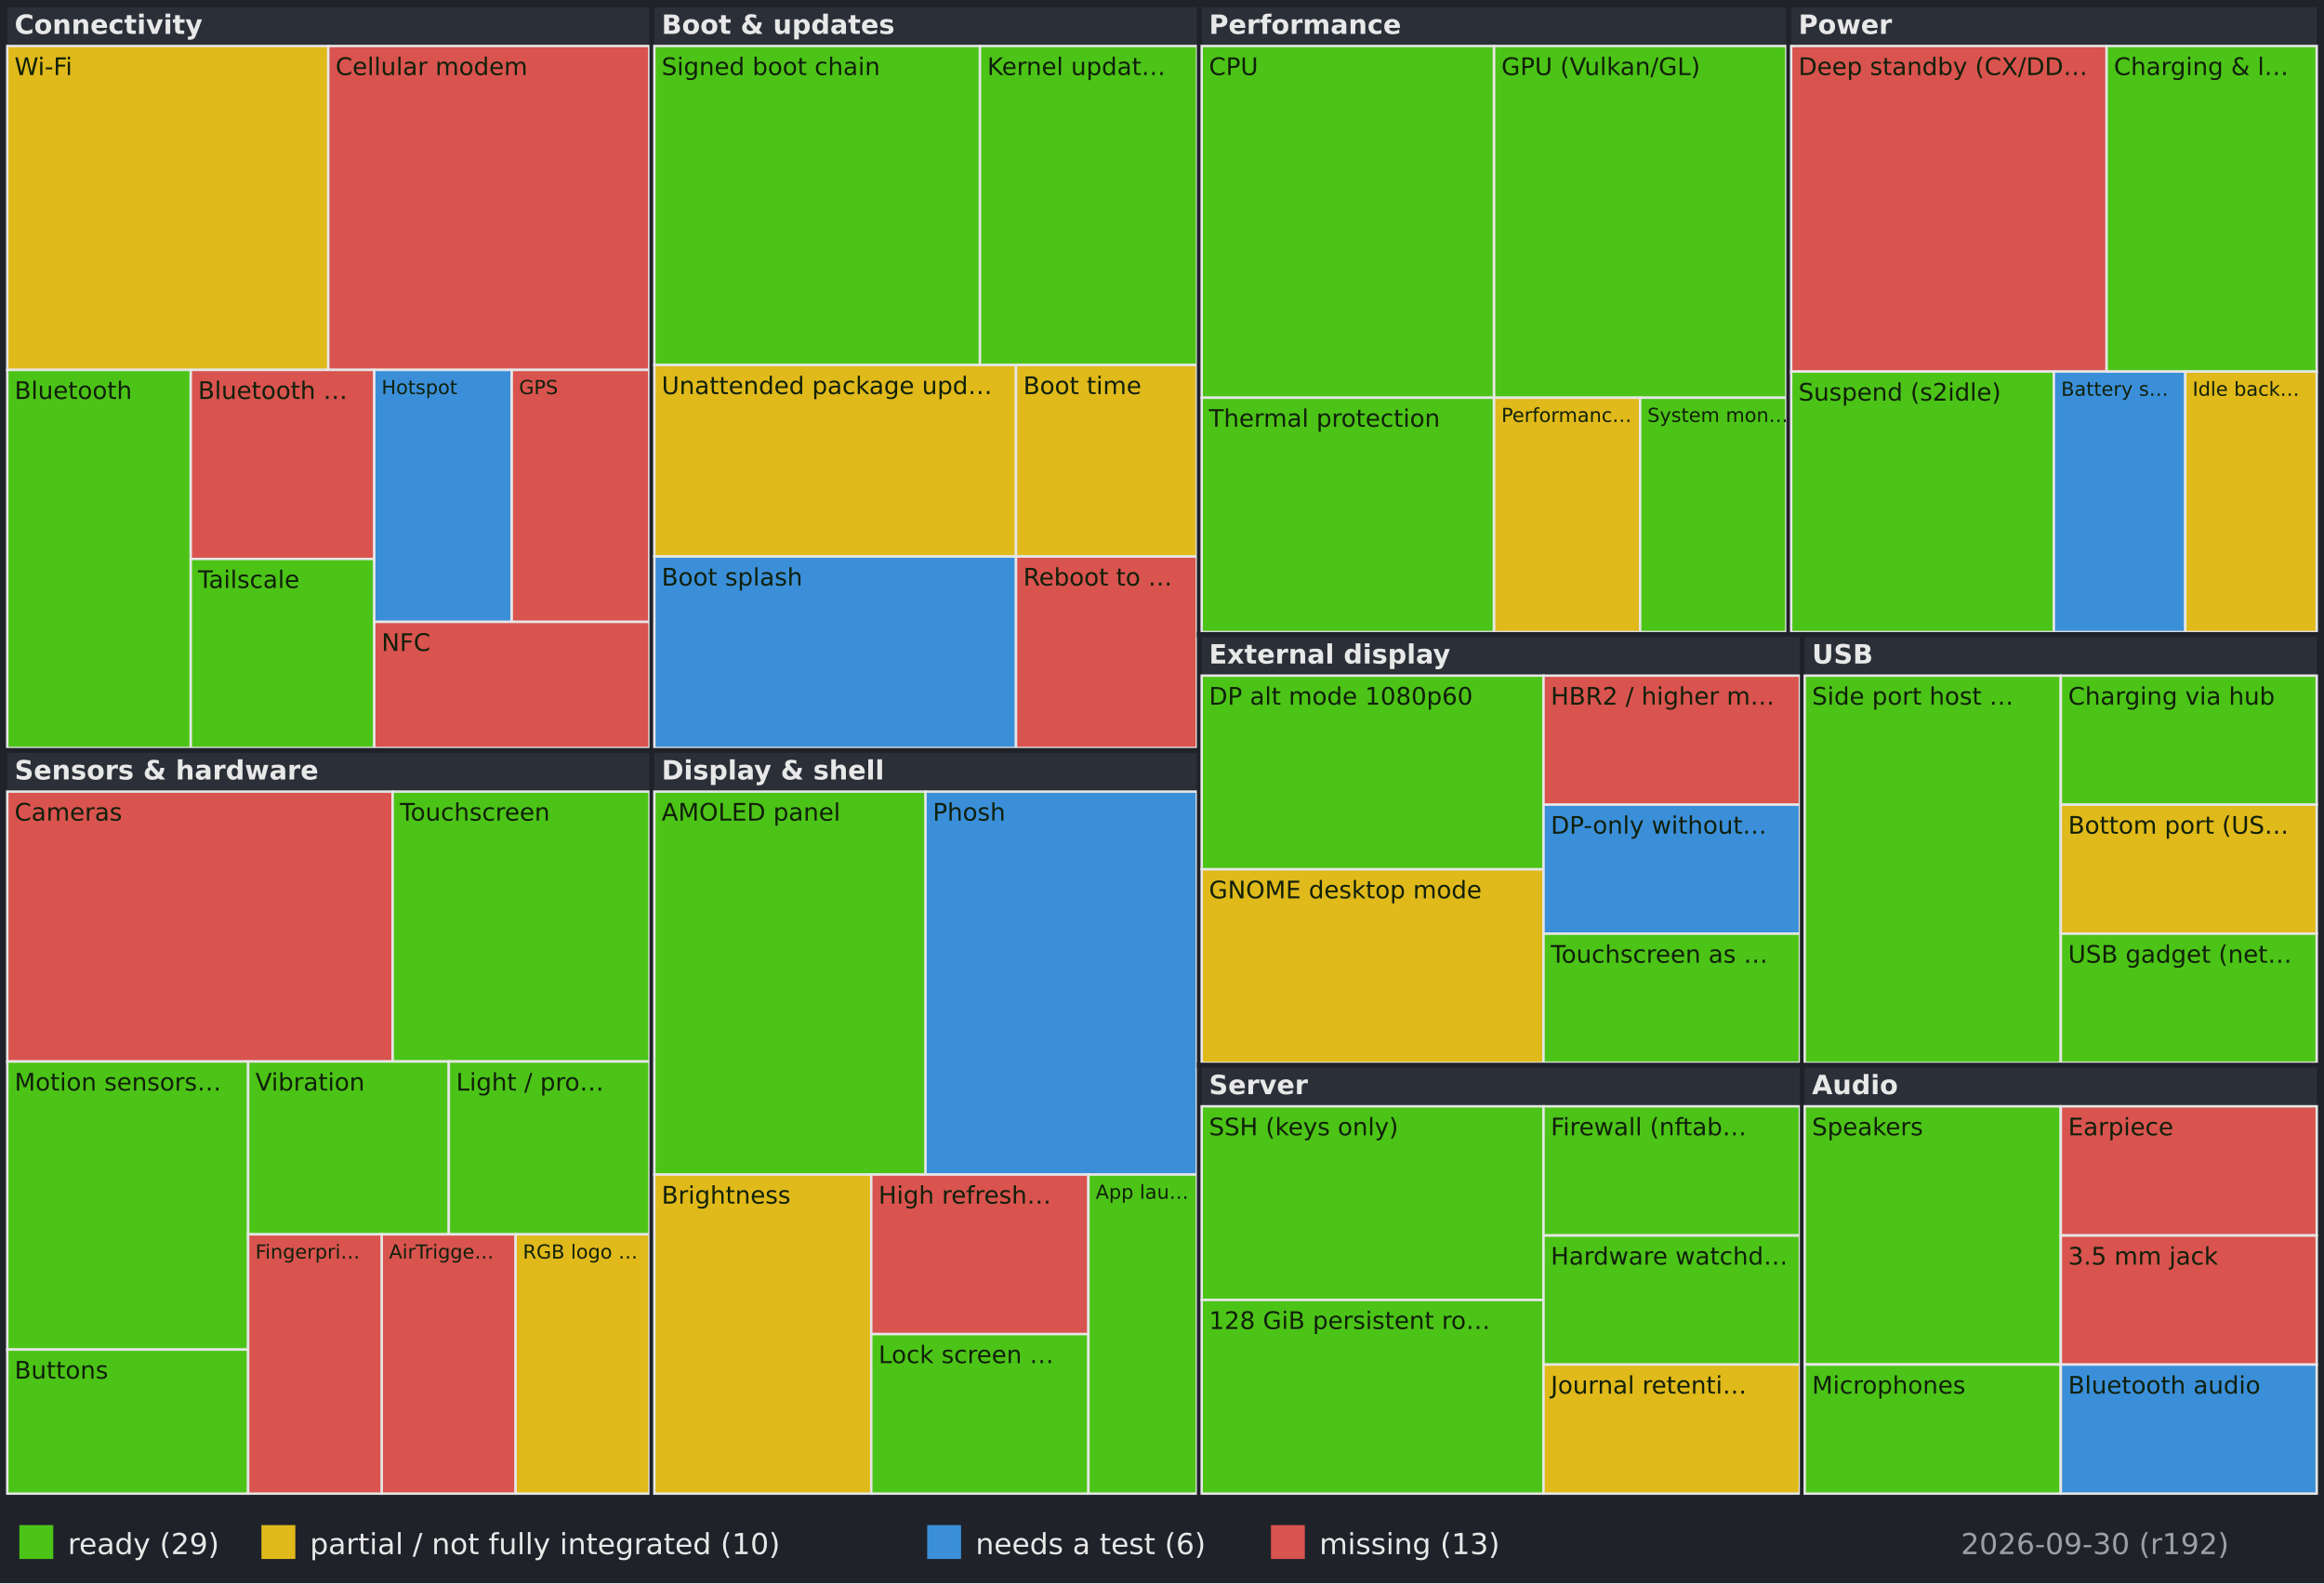
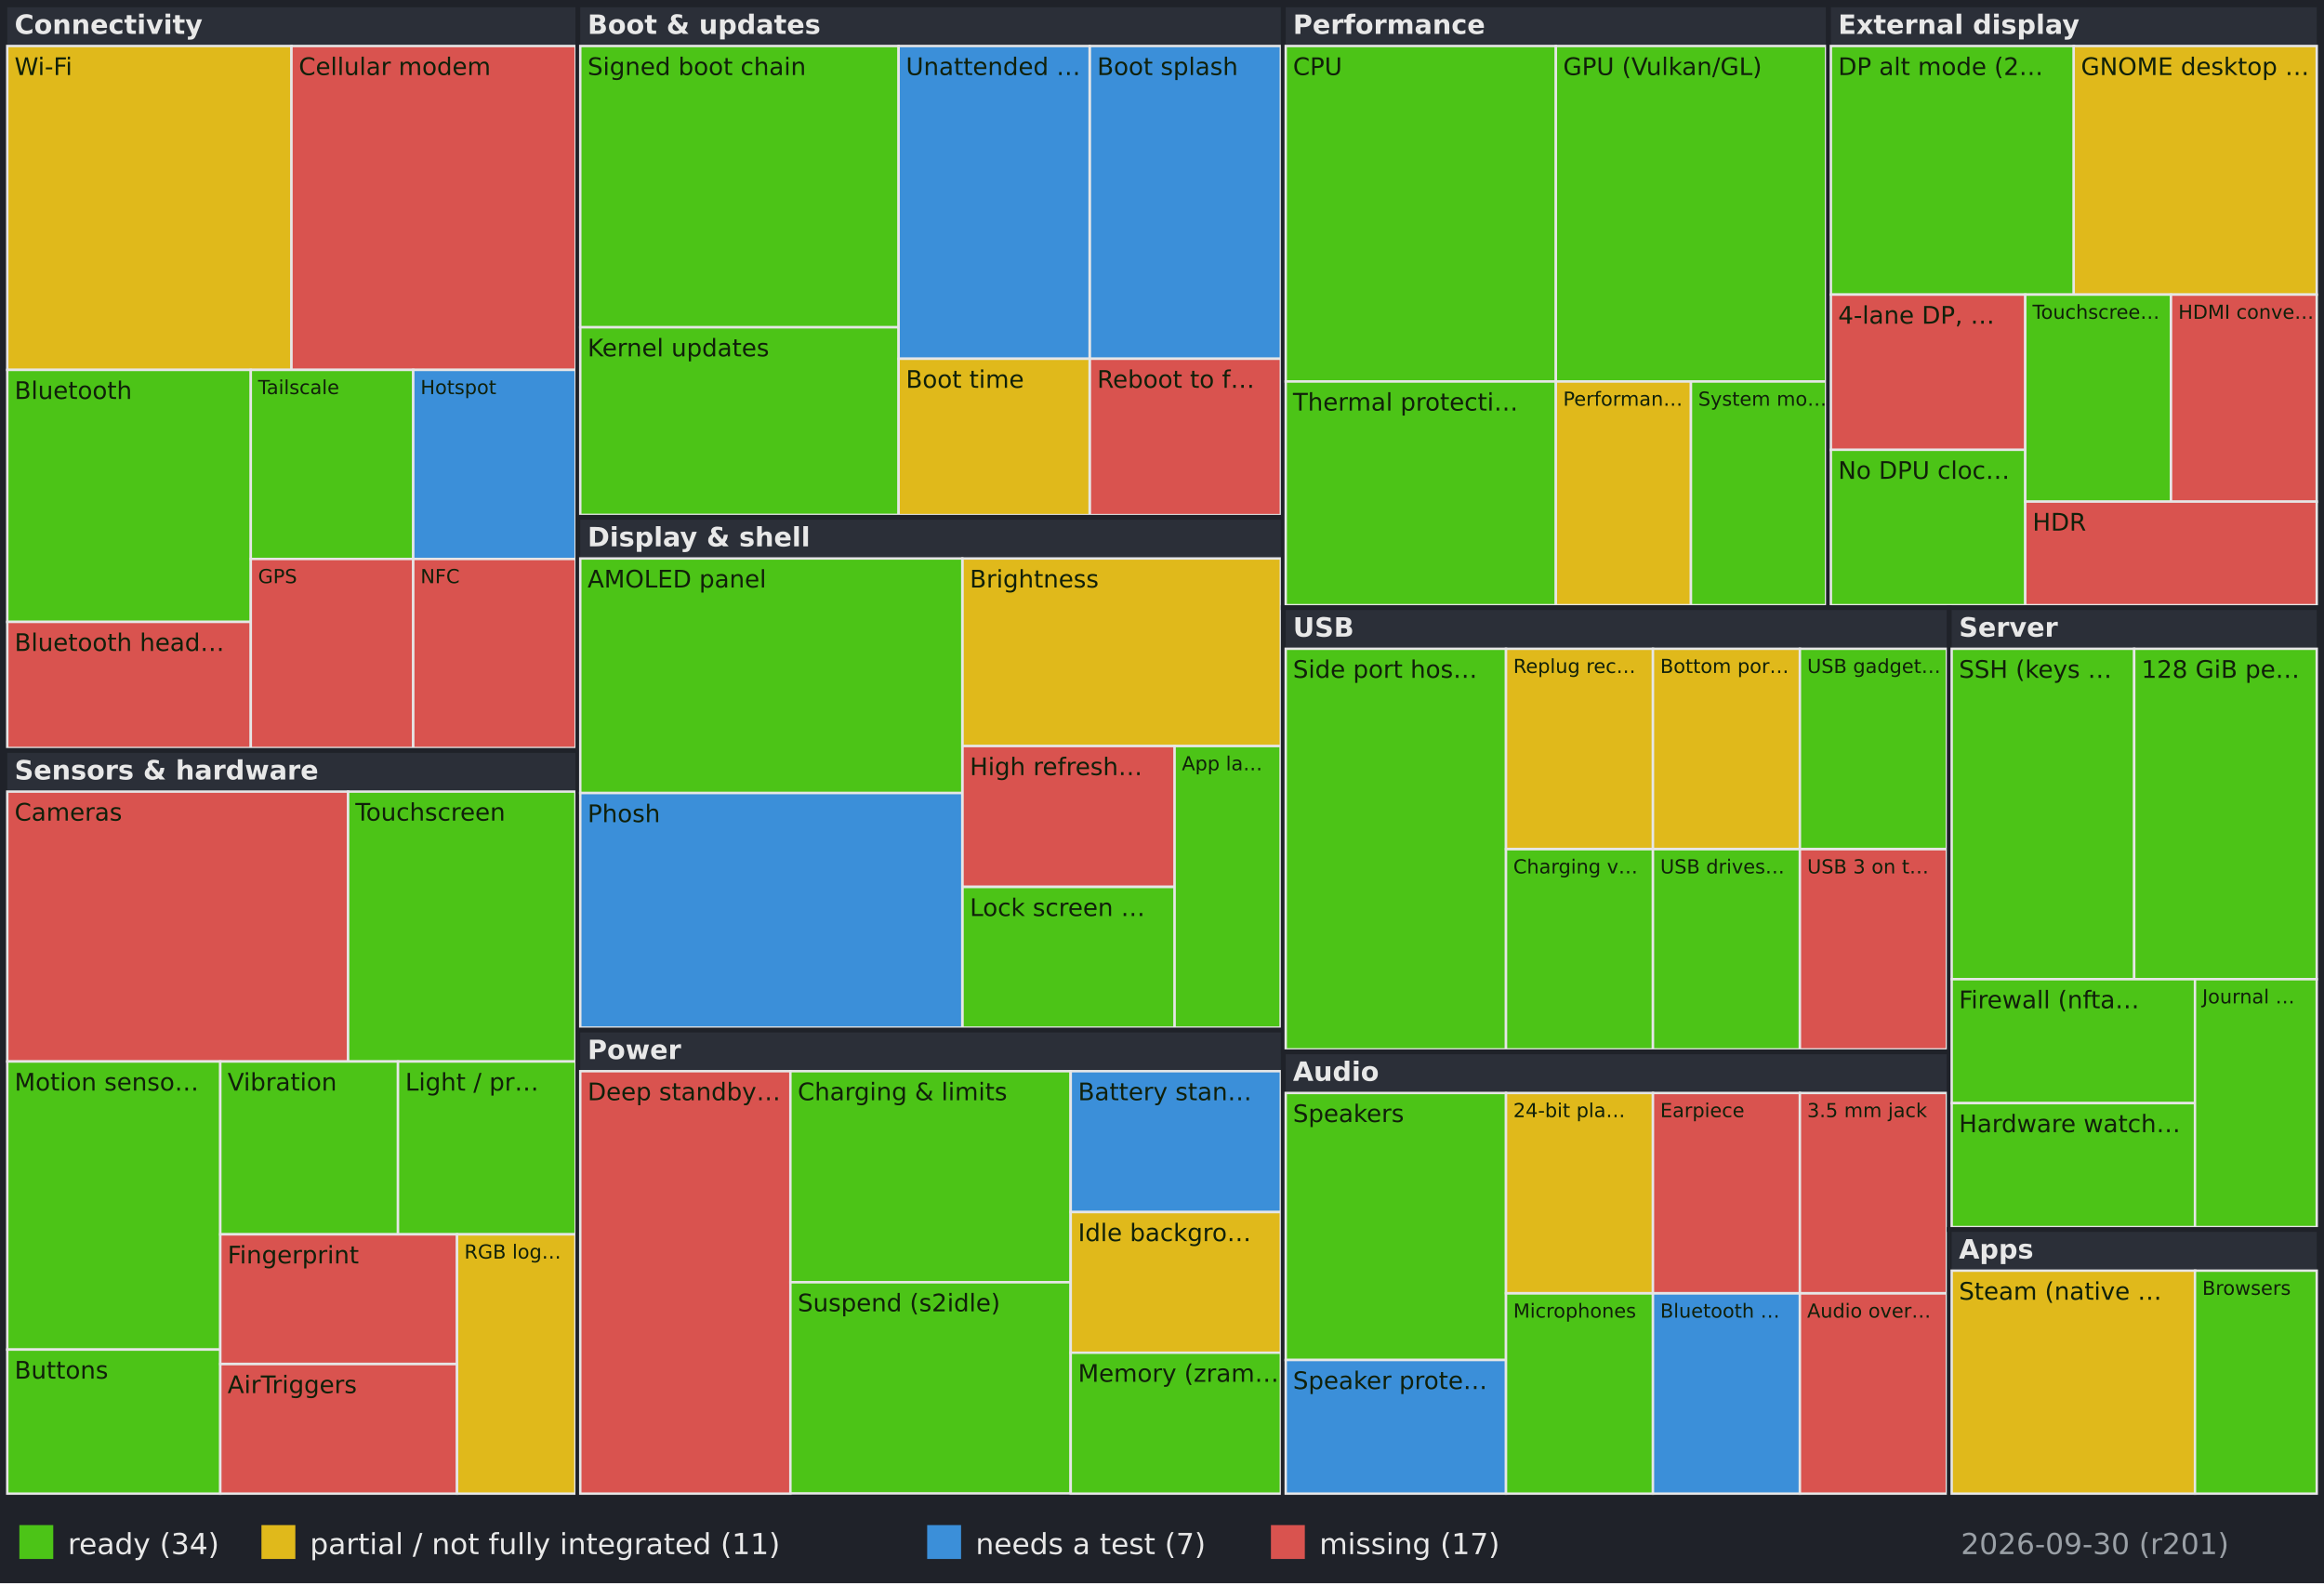
<svg xmlns="http://www.w3.org/2000/svg" width="960" height="654" viewBox="0 0 960 654">
  <rect width="960" height="654" fill="#1f2229" />
-   <rect x="2.0" y="2.0" width="267.3" height="308.0" fill="#2b2f38" stroke="#1f2229" stroke-width="2" />
+   <rect x="2.0" y="2.0" width="236.7" height="308.0" fill="#2b2f38" stroke="#1f2229" stroke-width="2" />
  <text x="6.0" y="14.0" font-family="DejaVu Sans, Arial, sans-serif" font-size="11" font-weight="bold" fill="#e8e8e8">Connectivity</text>
  <g>
-     <rect x="3.0" y="19.0" width="132.6" height="133.8" fill="#e0b91b" stroke="#e6e6e6" stroke-width="1" />
+     <rect x="3.0" y="19.0" width="117.4" height="133.8" fill="#e0b91b" stroke="#e6e6e6" stroke-width="1" />
    <text x="6.0" y="31.0" font-family="DejaVu Sans, Arial, sans-serif" font-size="10" font-weight="normal" fill="#10200a">Wi-Fi</text>
  </g>
  <g>
-     <rect x="135.6" y="19.0" width="132.6" height="133.8" fill="#d9534f" stroke="#e6e6e6" stroke-width="1" />
-     <text x="138.6" y="31.0" font-family="DejaVu Sans, Arial, sans-serif" font-size="10" font-weight="normal" fill="#10200a">Cellular modem</text>
-   </g>
-   <g>
-     <rect x="3.0" y="152.8" width="75.8" height="156.2" fill="#4cc417" stroke="#e6e6e6" stroke-width="1" />
+     <rect x="120.4" y="19.0" width="117.4" height="133.8" fill="#d9534f" stroke="#e6e6e6" stroke-width="1" />
+     <text x="123.4" y="31.0" font-family="DejaVu Sans, Arial, sans-serif" font-size="10" font-weight="normal" fill="#10200a">Cellular modem</text>
+   </g>
+   <g>
+     <rect x="3.0" y="152.8" width="100.6" height="104.1" fill="#4cc417" stroke="#e6e6e6" stroke-width="1" />
    <text x="6.0" y="164.8" font-family="DejaVu Sans, Arial, sans-serif" font-size="10" font-weight="normal" fill="#10200a">Bluetooth</text>
  </g>
  <g>
-     <rect x="78.8" y="152.8" width="75.8" height="78.1" fill="#d9534f" stroke="#e6e6e6" stroke-width="1" />
-     <text x="81.8" y="164.8" font-family="DejaVu Sans, Arial, sans-serif" font-size="10" font-weight="normal" fill="#10200a">Bluetooth …</text>
-   </g>
-   <g>
-     <rect x="78.8" y="230.9" width="75.8" height="78.1" fill="#4cc417" stroke="#e6e6e6" stroke-width="1" />
-     <text x="81.8" y="242.9" font-family="DejaVu Sans, Arial, sans-serif" font-size="10" font-weight="normal" fill="#10200a">Tailscale</text>
-   </g>
-   <g>
-     <rect x="154.6" y="152.8" width="56.8" height="104.1" fill="#3b8fd9" stroke="#e6e6e6" stroke-width="1" />
-     <text x="157.6" y="162.8" font-family="DejaVu Sans, Arial, sans-serif" font-size="8" font-weight="normal" fill="#10200a">Hotspot</text>
-   </g>
-   <g>
-     <rect x="211.4" y="152.8" width="56.8" height="104.1" fill="#d9534f" stroke="#e6e6e6" stroke-width="1" />
-     <text x="214.4" y="162.8" font-family="DejaVu Sans, Arial, sans-serif" font-size="8" font-weight="normal" fill="#10200a">GPS</text>
-   </g>
-   <g>
-     <rect x="154.6" y="256.9" width="113.7" height="52.1" fill="#d9534f" stroke="#e6e6e6" stroke-width="1" />
-     <text x="157.6" y="268.9" font-family="DejaVu Sans, Arial, sans-serif" font-size="10" font-weight="normal" fill="#10200a">NFC</text>
-   </g>
-   <rect x="2.0" y="310.0" width="267.3" height="308.0" fill="#2b2f38" stroke="#1f2229" stroke-width="2" />
+     <rect x="3.0" y="256.9" width="100.6" height="52.1" fill="#d9534f" stroke="#e6e6e6" stroke-width="1" />
+     <text x="6.0" y="268.9" font-family="DejaVu Sans, Arial, sans-serif" font-size="10" font-weight="normal" fill="#10200a">Bluetooth head…</text>
+   </g>
+   <g>
+     <rect x="103.6" y="152.8" width="67.1" height="78.1" fill="#4cc417" stroke="#e6e6e6" stroke-width="1" />
+     <text x="106.6" y="162.8" font-family="DejaVu Sans, Arial, sans-serif" font-size="8" font-weight="normal" fill="#10200a">Tailscale</text>
+   </g>
+   <g>
+     <rect x="170.7" y="152.8" width="67.1" height="78.1" fill="#3b8fd9" stroke="#e6e6e6" stroke-width="1" />
+     <text x="173.7" y="162.8" font-family="DejaVu Sans, Arial, sans-serif" font-size="8" font-weight="normal" fill="#10200a">Hotspot</text>
+   </g>
+   <g>
+     <rect x="103.6" y="230.9" width="67.1" height="78.1" fill="#d9534f" stroke="#e6e6e6" stroke-width="1" />
+     <text x="106.6" y="240.9" font-family="DejaVu Sans, Arial, sans-serif" font-size="8" font-weight="normal" fill="#10200a">GPS</text>
+   </g>
+   <g>
+     <rect x="170.7" y="230.9" width="67.1" height="78.1" fill="#d9534f" stroke="#e6e6e6" stroke-width="1" />
+     <text x="173.7" y="240.9" font-family="DejaVu Sans, Arial, sans-serif" font-size="8" font-weight="normal" fill="#10200a">NFC</text>
+   </g>
+   <rect x="2.0" y="310.0" width="236.7" height="308.0" fill="#2b2f38" stroke="#1f2229" stroke-width="2" />
  <text x="6.0" y="322.0" font-family="DejaVu Sans, Arial, sans-serif" font-size="11" font-weight="bold" fill="#e8e8e8">Sensors &amp; hardware</text>
  <g>
-     <rect x="3.0" y="327.0" width="159.2" height="111.5" fill="#d9534f" stroke="#e6e6e6" stroke-width="1" />
+     <rect x="3.0" y="327.0" width="140.8" height="111.5" fill="#d9534f" stroke="#e6e6e6" stroke-width="1" />
    <text x="6.0" y="339.0" font-family="DejaVu Sans, Arial, sans-serif" font-size="10" font-weight="normal" fill="#10200a">Cameras</text>
  </g>
  <g>
-     <rect x="162.2" y="327.0" width="106.1" height="111.5" fill="#4cc417" stroke="#e6e6e6" stroke-width="1" />
-     <text x="165.2" y="339.0" font-family="DejaVu Sans, Arial, sans-serif" font-size="10" font-weight="normal" fill="#10200a">Touchscreen</text>
-   </g>
-   <g>
-     <rect x="3.0" y="438.5" width="99.5" height="119.0" fill="#4cc417" stroke="#e6e6e6" stroke-width="1" />
-     <text x="6.0" y="450.5" font-family="DejaVu Sans, Arial, sans-serif" font-size="10" font-weight="normal" fill="#10200a">Motion sensors…</text>
-   </g>
-   <g>
-     <rect x="3.0" y="557.5" width="99.5" height="59.5" fill="#4cc417" stroke="#e6e6e6" stroke-width="1" />
+     <rect x="143.8" y="327.0" width="93.9" height="111.5" fill="#4cc417" stroke="#e6e6e6" stroke-width="1" />
+     <text x="146.8" y="339.0" font-family="DejaVu Sans, Arial, sans-serif" font-size="10" font-weight="normal" fill="#10200a">Touchscreen</text>
+   </g>
+   <g>
+     <rect x="3.0" y="438.5" width="88.0" height="119.0" fill="#4cc417" stroke="#e6e6e6" stroke-width="1" />
+     <text x="6.0" y="450.5" font-family="DejaVu Sans, Arial, sans-serif" font-size="10" font-weight="normal" fill="#10200a">Motion senso…</text>
+   </g>
+   <g>
+     <rect x="3.0" y="557.5" width="88.0" height="59.5" fill="#4cc417" stroke="#e6e6e6" stroke-width="1" />
    <text x="6.0" y="569.5" font-family="DejaVu Sans, Arial, sans-serif" font-size="10" font-weight="normal" fill="#10200a">Buttons</text>
  </g>
  <g>
-     <rect x="102.5" y="438.5" width="82.9" height="71.4" fill="#4cc417" stroke="#e6e6e6" stroke-width="1" />
-     <text x="105.5" y="450.5" font-family="DejaVu Sans, Arial, sans-serif" font-size="10" font-weight="normal" fill="#10200a">Vibration</text>
-   </g>
-   <g>
-     <rect x="185.4" y="438.5" width="82.9" height="71.4" fill="#4cc417" stroke="#e6e6e6" stroke-width="1" />
-     <text x="188.4" y="450.5" font-family="DejaVu Sans, Arial, sans-serif" font-size="10" font-weight="normal" fill="#10200a">Light / pro…</text>
-   </g>
-   <g>
-     <rect x="102.5" y="509.9" width="55.3" height="107.1" fill="#d9534f" stroke="#e6e6e6" stroke-width="1" />
-     <text x="105.5" y="519.9" font-family="DejaVu Sans, Arial, sans-serif" font-size="8" font-weight="normal" fill="#10200a">Fingerpri…</text>
-   </g>
-   <g>
-     <rect x="157.7" y="509.9" width="55.3" height="107.1" fill="#d9534f" stroke="#e6e6e6" stroke-width="1" />
-     <text x="160.7" y="519.9" font-family="DejaVu Sans, Arial, sans-serif" font-size="8" font-weight="normal" fill="#10200a">AirTrigge…</text>
-   </g>
-   <g>
-     <rect x="213.0" y="509.9" width="55.3" height="107.1" fill="#e0b91b" stroke="#e6e6e6" stroke-width="1" />
-     <text x="216.0" y="519.9" font-family="DejaVu Sans, Arial, sans-serif" font-size="8" font-weight="normal" fill="#10200a">RGB logo …</text>
-   </g>
-   <rect x="269.3" y="2.0" width="226.2" height="308.0" fill="#2b2f38" stroke="#1f2229" stroke-width="2" />
-   <text x="273.3" y="14.0" font-family="DejaVu Sans, Arial, sans-serif" font-size="11" font-weight="bold" fill="#e8e8e8">Boot &amp; updates</text>
-   <g>
-     <rect x="270.3" y="19.0" width="134.5" height="131.8" fill="#4cc417" stroke="#e6e6e6" stroke-width="1" />
-     <text x="273.3" y="31.0" font-family="DejaVu Sans, Arial, sans-serif" font-size="10" font-weight="normal" fill="#10200a">Signed boot chain</text>
-   </g>
-   <g>
-     <rect x="404.8" y="19.0" width="89.7" height="131.8" fill="#4cc417" stroke="#e6e6e6" stroke-width="1" />
-     <text x="407.8" y="31.0" font-family="DejaVu Sans, Arial, sans-serif" font-size="10" font-weight="normal" fill="#10200a">Kernel updat…</text>
-   </g>
-   <g>
-     <rect x="270.3" y="150.8" width="149.4" height="79.1" fill="#e0b91b" stroke="#e6e6e6" stroke-width="1" />
-     <text x="273.3" y="162.8" font-family="DejaVu Sans, Arial, sans-serif" font-size="10" font-weight="normal" fill="#10200a">Unattended package upd…</text>
-   </g>
-   <g>
-     <rect x="270.3" y="229.9" width="149.4" height="79.1" fill="#3b8fd9" stroke="#e6e6e6" stroke-width="1" />
-     <text x="273.3" y="241.9" font-family="DejaVu Sans, Arial, sans-serif" font-size="10" font-weight="normal" fill="#10200a">Boot splash</text>
-   </g>
-   <g>
-     <rect x="419.7" y="150.8" width="74.7" height="79.1" fill="#e0b91b" stroke="#e6e6e6" stroke-width="1" />
-     <text x="422.7" y="162.8" font-family="DejaVu Sans, Arial, sans-serif" font-size="10" font-weight="normal" fill="#10200a">Boot time</text>
-   </g>
-   <g>
-     <rect x="419.7" y="229.9" width="74.7" height="79.1" fill="#d9534f" stroke="#e6e6e6" stroke-width="1" />
-     <text x="422.7" y="241.9" font-family="DejaVu Sans, Arial, sans-serif" font-size="10" font-weight="normal" fill="#10200a">Reboot to …</text>
-   </g>
-   <rect x="269.3" y="310.0" width="226.2" height="308.0" fill="#2b2f38" stroke="#1f2229" stroke-width="2" />
-   <text x="273.3" y="322.0" font-family="DejaVu Sans, Arial, sans-serif" font-size="11" font-weight="bold" fill="#e8e8e8">Display &amp; shell</text>
-   <g>
-     <rect x="270.3" y="327.0" width="112.1" height="158.2" fill="#4cc417" stroke="#e6e6e6" stroke-width="1" />
-     <text x="273.3" y="339.0" font-family="DejaVu Sans, Arial, sans-serif" font-size="10" font-weight="normal" fill="#10200a">AMOLED panel</text>
-   </g>
-   <g>
-     <rect x="382.3" y="327.0" width="112.1" height="158.2" fill="#3b8fd9" stroke="#e6e6e6" stroke-width="1" />
-     <text x="385.3" y="339.0" font-family="DejaVu Sans, Arial, sans-serif" font-size="10" font-weight="normal" fill="#10200a">Phosh</text>
-   </g>
-   <g>
-     <rect x="270.3" y="485.2" width="89.7" height="131.8" fill="#e0b91b" stroke="#e6e6e6" stroke-width="1" />
-     <text x="273.3" y="497.2" font-family="DejaVu Sans, Arial, sans-serif" font-size="10" font-weight="normal" fill="#10200a">Brightness</text>
-   </g>
-   <g>
-     <rect x="359.9" y="485.2" width="89.7" height="65.9" fill="#d9534f" stroke="#e6e6e6" stroke-width="1" />
-     <text x="362.9" y="497.2" font-family="DejaVu Sans, Arial, sans-serif" font-size="10" font-weight="normal" fill="#10200a">High refresh…</text>
-   </g>
-   <g>
-     <rect x="359.9" y="551.1" width="89.7" height="65.9" fill="#4cc417" stroke="#e6e6e6" stroke-width="1" />
-     <text x="362.9" y="563.1" font-family="DejaVu Sans, Arial, sans-serif" font-size="10" font-weight="normal" fill="#10200a">Lock screen …</text>
-   </g>
-   <g>
-     <rect x="449.6" y="485.2" width="44.8" height="131.8" fill="#4cc417" stroke="#e6e6e6" stroke-width="1" />
-     <text x="452.6" y="495.2" font-family="DejaVu Sans, Arial, sans-serif" font-size="8" font-weight="normal" fill="#10200a">App lau…</text>
-   </g>
-   <rect x="495.4" y="2.0" width="243.5" height="260.1" fill="#2b2f38" stroke="#1f2229" stroke-width="2" />
-   <text x="499.4" y="14.0" font-family="DejaVu Sans, Arial, sans-serif" font-size="11" font-weight="bold" fill="#e8e8e8">Performance</text>
-   <g>
-     <rect x="496.4" y="19.0" width="120.7" height="145.3" fill="#4cc417" stroke="#e6e6e6" stroke-width="1" />
-     <text x="499.4" y="31.0" font-family="DejaVu Sans, Arial, sans-serif" font-size="10" font-weight="normal" fill="#10200a">CPU</text>
-   </g>
-   <g>
-     <rect x="617.2" y="19.0" width="120.7" height="145.3" fill="#4cc417" stroke="#e6e6e6" stroke-width="1" />
-     <text x="620.2" y="31.0" font-family="DejaVu Sans, Arial, sans-serif" font-size="10" font-weight="normal" fill="#10200a">GPU (Vulkan/GL)</text>
-   </g>
-   <g>
-     <rect x="496.4" y="164.3" width="120.7" height="96.8" fill="#4cc417" stroke="#e6e6e6" stroke-width="1" />
-     <text x="499.4" y="176.3" font-family="DejaVu Sans, Arial, sans-serif" font-size="10" font-weight="normal" fill="#10200a">Thermal protection</text>
-   </g>
-   <g>
-     <rect x="617.2" y="164.3" width="60.4" height="96.8" fill="#e0b91b" stroke="#e6e6e6" stroke-width="1" />
-     <text x="620.2" y="174.3" font-family="DejaVu Sans, Arial, sans-serif" font-size="8" font-weight="normal" fill="#10200a">Performanc…</text>
-   </g>
-   <g>
-     <rect x="677.5" y="164.3" width="60.4" height="96.8" fill="#4cc417" stroke="#e6e6e6" stroke-width="1" />
-     <text x="680.5" y="174.3" font-family="DejaVu Sans, Arial, sans-serif" font-size="8" font-weight="normal" fill="#10200a">System mon…</text>
-   </g>
-   <rect x="738.9" y="2.0" width="219.1" height="260.1" fill="#2b2f38" stroke="#1f2229" stroke-width="2" />
-   <text x="742.9" y="14.0" font-family="DejaVu Sans, Arial, sans-serif" font-size="11" font-weight="bold" fill="#e8e8e8">Power</text>
-   <g>
-     <rect x="739.9" y="19.0" width="130.3" height="134.5" fill="#d9534f" stroke="#e6e6e6" stroke-width="1" />
-     <text x="742.9" y="31.0" font-family="DejaVu Sans, Arial, sans-serif" font-size="10" font-weight="normal" fill="#10200a">Deep standby (CX/DD…</text>
-   </g>
-   <g>
-     <rect x="870.2" y="19.0" width="86.8" height="134.5" fill="#4cc417" stroke="#e6e6e6" stroke-width="1" />
-     <text x="873.2" y="31.0" font-family="DejaVu Sans, Arial, sans-serif" font-size="10" font-weight="normal" fill="#10200a">Charging &amp; l…</text>
-   </g>
-   <g>
-     <rect x="739.9" y="153.5" width="108.6" height="107.6" fill="#4cc417" stroke="#e6e6e6" stroke-width="1" />
-     <text x="742.9" y="165.5" font-family="DejaVu Sans, Arial, sans-serif" font-size="10" font-weight="normal" fill="#10200a">Suspend (s2idle)</text>
-   </g>
-   <g>
-     <rect x="848.4" y="153.5" width="54.3" height="107.6" fill="#3b8fd9" stroke="#e6e6e6" stroke-width="1" />
-     <text x="851.4" y="163.5" font-family="DejaVu Sans, Arial, sans-serif" font-size="8" font-weight="normal" fill="#10200a">Battery s…</text>
-   </g>
-   <g>
-     <rect x="902.7" y="153.5" width="54.3" height="107.6" fill="#e0b91b" stroke="#e6e6e6" stroke-width="1" />
-     <text x="905.7" y="163.5" font-family="DejaVu Sans, Arial, sans-serif" font-size="8" font-weight="normal" fill="#10200a">Idle back…</text>
-   </g>
-   <rect x="495.4" y="262.1" width="249.1" height="178.0" fill="#2b2f38" stroke="#1f2229" stroke-width="2" />
-   <text x="499.4" y="274.1" font-family="DejaVu Sans, Arial, sans-serif" font-size="11" font-weight="bold" fill="#e8e8e8">External display</text>
-   <g>
-     <rect x="496.4" y="279.1" width="141.2" height="80.0" fill="#4cc417" stroke="#e6e6e6" stroke-width="1" />
-     <text x="499.4" y="291.1" font-family="DejaVu Sans, Arial, sans-serif" font-size="10" font-weight="normal" fill="#10200a">DP alt mode 1080p60</text>
-   </g>
-   <g>
-     <rect x="496.4" y="359.1" width="141.2" height="80.0" fill="#e0b91b" stroke="#e6e6e6" stroke-width="1" />
-     <text x="499.4" y="371.1" font-family="DejaVu Sans, Arial, sans-serif" font-size="10" font-weight="normal" fill="#10200a">GNOME desktop mode</text>
-   </g>
-   <g>
-     <rect x="637.6" y="279.1" width="105.9" height="53.3" fill="#d9534f" stroke="#e6e6e6" stroke-width="1" />
-     <text x="640.6" y="291.1" font-family="DejaVu Sans, Arial, sans-serif" font-size="10" font-weight="normal" fill="#10200a">HBR2 / higher m…</text>
-   </g>
-   <g>
-     <rect x="637.6" y="332.4" width="105.9" height="53.3" fill="#3b8fd9" stroke="#e6e6e6" stroke-width="1" />
-     <text x="640.6" y="344.4" font-family="DejaVu Sans, Arial, sans-serif" font-size="10" font-weight="normal" fill="#10200a">DP-only without…</text>
-   </g>
-   <g>
-     <rect x="637.6" y="385.7" width="105.9" height="53.3" fill="#4cc417" stroke="#e6e6e6" stroke-width="1" />
-     <text x="640.6" y="397.7" font-family="DejaVu Sans, Arial, sans-serif" font-size="10" font-weight="normal" fill="#10200a">Touchscreen as …</text>
-   </g>
-   <rect x="495.4" y="440.0" width="249.1" height="178.0" fill="#2b2f38" stroke="#1f2229" stroke-width="2" />
-   <text x="499.4" y="452.0" font-family="DejaVu Sans, Arial, sans-serif" font-size="11" font-weight="bold" fill="#e8e8e8">Server</text>
-   <g>
-     <rect x="496.4" y="457.0" width="141.2" height="80.0" fill="#4cc417" stroke="#e6e6e6" stroke-width="1" />
-     <text x="499.4" y="469.0" font-family="DejaVu Sans, Arial, sans-serif" font-size="10" font-weight="normal" fill="#10200a">SSH (keys only)</text>
-   </g>
-   <g>
-     <rect x="496.4" y="537.0" width="141.2" height="80.0" fill="#4cc417" stroke="#e6e6e6" stroke-width="1" />
-     <text x="499.4" y="549.0" font-family="DejaVu Sans, Arial, sans-serif" font-size="10" font-weight="normal" fill="#10200a">128 GiB persistent ro…</text>
-   </g>
-   <g>
-     <rect x="637.6" y="457.0" width="105.9" height="53.3" fill="#4cc417" stroke="#e6e6e6" stroke-width="1" />
-     <text x="640.6" y="469.0" font-family="DejaVu Sans, Arial, sans-serif" font-size="10" font-weight="normal" fill="#10200a">Firewall (nftab…</text>
-   </g>
-   <g>
-     <rect x="637.6" y="510.4" width="105.9" height="53.3" fill="#4cc417" stroke="#e6e6e6" stroke-width="1" />
-     <text x="640.6" y="522.4" font-family="DejaVu Sans, Arial, sans-serif" font-size="10" font-weight="normal" fill="#10200a">Hardware watchd…</text>
-   </g>
-   <g>
-     <rect x="637.6" y="563.7" width="105.9" height="53.3" fill="#e0b91b" stroke="#e6e6e6" stroke-width="1" />
-     <text x="640.6" y="575.7" font-family="DejaVu Sans, Arial, sans-serif" font-size="10" font-weight="normal" fill="#10200a">Journal retenti…</text>
-   </g>
-   <rect x="744.5" y="262.1" width="213.5" height="178.0" fill="#2b2f38" stroke="#1f2229" stroke-width="2" />
-   <text x="748.5" y="274.1" font-family="DejaVu Sans, Arial, sans-serif" font-size="11" font-weight="bold" fill="#e8e8e8">USB</text>
-   <g>
-     <rect x="745.5" y="279.1" width="105.7" height="160.0" fill="#4cc417" stroke="#e6e6e6" stroke-width="1" />
-     <text x="748.5" y="291.1" font-family="DejaVu Sans, Arial, sans-serif" font-size="10" font-weight="normal" fill="#10200a">Side port host …</text>
-   </g>
-   <g>
-     <rect x="851.3" y="279.1" width="105.7" height="53.3" fill="#4cc417" stroke="#e6e6e6" stroke-width="1" />
-     <text x="854.3" y="291.1" font-family="DejaVu Sans, Arial, sans-serif" font-size="10" font-weight="normal" fill="#10200a">Charging via hub</text>
-   </g>
-   <g>
-     <rect x="851.3" y="332.4" width="105.7" height="53.3" fill="#e0b91b" stroke="#e6e6e6" stroke-width="1" />
-     <text x="854.3" y="344.4" font-family="DejaVu Sans, Arial, sans-serif" font-size="10" font-weight="normal" fill="#10200a">Bottom port (US…</text>
-   </g>
-   <g>
-     <rect x="851.3" y="385.7" width="105.7" height="53.3" fill="#4cc417" stroke="#e6e6e6" stroke-width="1" />
-     <text x="854.3" y="397.7" font-family="DejaVu Sans, Arial, sans-serif" font-size="10" font-weight="normal" fill="#10200a">USB gadget (net…</text>
-   </g>
-   <rect x="744.5" y="440.0" width="213.5" height="178.0" fill="#2b2f38" stroke="#1f2229" stroke-width="2" />
-   <text x="748.5" y="452.0" font-family="DejaVu Sans, Arial, sans-serif" font-size="11" font-weight="bold" fill="#e8e8e8">Audio</text>
-   <g>
-     <rect x="745.5" y="457.0" width="105.7" height="106.6" fill="#4cc417" stroke="#e6e6e6" stroke-width="1" />
-     <text x="748.5" y="469.0" font-family="DejaVu Sans, Arial, sans-serif" font-size="10" font-weight="normal" fill="#10200a">Speakers</text>
-   </g>
-   <g>
-     <rect x="745.5" y="563.7" width="105.7" height="53.3" fill="#4cc417" stroke="#e6e6e6" stroke-width="1" />
-     <text x="748.5" y="575.7" font-family="DejaVu Sans, Arial, sans-serif" font-size="10" font-weight="normal" fill="#10200a">Microphones</text>
-   </g>
-   <g>
-     <rect x="851.3" y="457.0" width="105.7" height="53.3" fill="#d9534f" stroke="#e6e6e6" stroke-width="1" />
-     <text x="854.3" y="469.0" font-family="DejaVu Sans, Arial, sans-serif" font-size="10" font-weight="normal" fill="#10200a">Earpiece</text>
-   </g>
-   <g>
-     <rect x="851.3" y="510.4" width="105.7" height="53.3" fill="#d9534f" stroke="#e6e6e6" stroke-width="1" />
-     <text x="854.3" y="522.4" font-family="DejaVu Sans, Arial, sans-serif" font-size="10" font-weight="normal" fill="#10200a">3.5 mm jack</text>
-   </g>
-   <g>
-     <rect x="851.3" y="563.7" width="105.7" height="53.3" fill="#3b8fd9" stroke="#e6e6e6" stroke-width="1" />
-     <text x="854.3" y="575.7" font-family="DejaVu Sans, Arial, sans-serif" font-size="10" font-weight="normal" fill="#10200a">Bluetooth audio</text>
+     <rect x="91.0" y="438.5" width="73.4" height="71.4" fill="#4cc417" stroke="#e6e6e6" stroke-width="1" />
+     <text x="94.0" y="450.5" font-family="DejaVu Sans, Arial, sans-serif" font-size="10" font-weight="normal" fill="#10200a">Vibration</text>
+   </g>
+   <g>
+     <rect x="164.4" y="438.5" width="73.4" height="71.4" fill="#4cc417" stroke="#e6e6e6" stroke-width="1" />
+     <text x="167.4" y="450.5" font-family="DejaVu Sans, Arial, sans-serif" font-size="10" font-weight="normal" fill="#10200a">Light / pr…</text>
+   </g>
+   <g>
+     <rect x="91.0" y="509.9" width="97.8" height="53.5" fill="#d9534f" stroke="#e6e6e6" stroke-width="1" />
+     <text x="94.0" y="521.9" font-family="DejaVu Sans, Arial, sans-serif" font-size="10" font-weight="normal" fill="#10200a">Fingerprint</text>
+   </g>
+   <g>
+     <rect x="91.0" y="563.5" width="97.8" height="53.5" fill="#d9534f" stroke="#e6e6e6" stroke-width="1" />
+     <text x="94.0" y="575.5" font-family="DejaVu Sans, Arial, sans-serif" font-size="10" font-weight="normal" fill="#10200a">AirTriggers</text>
+   </g>
+   <g>
+     <rect x="188.8" y="509.9" width="48.9" height="107.1" fill="#e0b91b" stroke="#e6e6e6" stroke-width="1" />
+     <text x="191.8" y="519.9" font-family="DejaVu Sans, Arial, sans-serif" font-size="8" font-weight="normal" fill="#10200a">RGB log…</text>
+   </g>
+   <rect x="238.7" y="2.0" width="291.4" height="211.7" fill="#2b2f38" stroke="#1f2229" stroke-width="2" />
+   <text x="242.7" y="14.0" font-family="DejaVu Sans, Arial, sans-serif" font-size="11" font-weight="bold" fill="#e8e8e8">Boot &amp; updates</text>
+   <g>
+     <rect x="239.7" y="19.0" width="131.5" height="116.2" fill="#4cc417" stroke="#e6e6e6" stroke-width="1" />
+     <text x="242.7" y="31.0" font-family="DejaVu Sans, Arial, sans-serif" font-size="10" font-weight="normal" fill="#10200a">Signed boot chain</text>
+   </g>
+   <g>
+     <rect x="239.7" y="135.2" width="131.5" height="77.5" fill="#4cc417" stroke="#e6e6e6" stroke-width="1" />
+     <text x="242.7" y="147.2" font-family="DejaVu Sans, Arial, sans-serif" font-size="10" font-weight="normal" fill="#10200a">Kernel updates</text>
+   </g>
+   <g>
+     <rect x="371.2" y="19.0" width="78.9" height="129.2" fill="#3b8fd9" stroke="#e6e6e6" stroke-width="1" />
+     <text x="374.2" y="31.0" font-family="DejaVu Sans, Arial, sans-serif" font-size="10" font-weight="normal" fill="#10200a">Unattended …</text>
+   </g>
+   <g>
+     <rect x="450.2" y="19.0" width="78.9" height="129.2" fill="#3b8fd9" stroke="#e6e6e6" stroke-width="1" />
+     <text x="453.2" y="31.0" font-family="DejaVu Sans, Arial, sans-serif" font-size="10" font-weight="normal" fill="#10200a">Boot splash</text>
+   </g>
+   <g>
+     <rect x="371.2" y="148.2" width="78.9" height="64.6" fill="#e0b91b" stroke="#e6e6e6" stroke-width="1" />
+     <text x="374.2" y="160.2" font-family="DejaVu Sans, Arial, sans-serif" font-size="10" font-weight="normal" fill="#10200a">Boot time</text>
+   </g>
+   <g>
+     <rect x="450.2" y="148.2" width="78.9" height="64.6" fill="#d9534f" stroke="#e6e6e6" stroke-width="1" />
+     <text x="453.2" y="160.2" font-family="DejaVu Sans, Arial, sans-serif" font-size="10" font-weight="normal" fill="#10200a">Reboot to f…</text>
+   </g>
+   <rect x="238.7" y="213.7" width="291.4" height="211.7" fill="#2b2f38" stroke="#1f2229" stroke-width="2" />
+   <text x="242.7" y="225.7" font-family="DejaVu Sans, Arial, sans-serif" font-size="11" font-weight="bold" fill="#e8e8e8">Display &amp; shell</text>
+   <g>
+     <rect x="239.7" y="230.7" width="157.8" height="96.9" fill="#4cc417" stroke="#e6e6e6" stroke-width="1" />
+     <text x="242.7" y="242.7" font-family="DejaVu Sans, Arial, sans-serif" font-size="10" font-weight="normal" fill="#10200a">AMOLED panel</text>
+   </g>
+   <g>
+     <rect x="239.7" y="327.6" width="157.8" height="96.9" fill="#3b8fd9" stroke="#e6e6e6" stroke-width="1" />
+     <text x="242.7" y="339.6" font-family="DejaVu Sans, Arial, sans-serif" font-size="10" font-weight="normal" fill="#10200a">Phosh</text>
+   </g>
+   <g>
+     <rect x="397.6" y="230.7" width="131.5" height="77.5" fill="#e0b91b" stroke="#e6e6e6" stroke-width="1" />
+     <text x="400.6" y="242.7" font-family="DejaVu Sans, Arial, sans-serif" font-size="10" font-weight="normal" fill="#10200a">Brightness</text>
+   </g>
+   <g>
+     <rect x="397.6" y="308.2" width="87.7" height="58.1" fill="#d9534f" stroke="#e6e6e6" stroke-width="1" />
+     <text x="400.6" y="320.2" font-family="DejaVu Sans, Arial, sans-serif" font-size="10" font-weight="normal" fill="#10200a">High refresh…</text>
+   </g>
+   <g>
+     <rect x="397.6" y="366.4" width="87.7" height="58.1" fill="#4cc417" stroke="#e6e6e6" stroke-width="1" />
+     <text x="400.6" y="378.4" font-family="DejaVu Sans, Arial, sans-serif" font-size="10" font-weight="normal" fill="#10200a">Lock screen …</text>
+   </g>
+   <g>
+     <rect x="485.2" y="308.2" width="43.8" height="116.3" fill="#4cc417" stroke="#e6e6e6" stroke-width="1" />
+     <text x="488.2" y="318.2" font-family="DejaVu Sans, Arial, sans-serif" font-size="8" font-weight="normal" fill="#10200a">App la…</text>
+   </g>
+   <rect x="238.7" y="425.5" width="291.4" height="192.5" fill="#2b2f38" stroke="#1f2229" stroke-width="2" />
+   <text x="242.7" y="437.5" font-family="DejaVu Sans, Arial, sans-serif" font-size="11" font-weight="bold" fill="#e8e8e8">Power</text>
+   <g>
+     <rect x="239.7" y="442.5" width="86.8" height="174.5" fill="#d9534f" stroke="#e6e6e6" stroke-width="1" />
+     <text x="242.7" y="454.5" font-family="DejaVu Sans, Arial, sans-serif" font-size="10" font-weight="normal" fill="#10200a">Deep standby…</text>
+   </g>
+   <g>
+     <rect x="326.5" y="442.5" width="115.7" height="87.2" fill="#4cc417" stroke="#e6e6e6" stroke-width="1" />
+     <text x="329.5" y="454.5" font-family="DejaVu Sans, Arial, sans-serif" font-size="10" font-weight="normal" fill="#10200a">Charging &amp; limits</text>
+   </g>
+   <g>
+     <rect x="326.5" y="529.7" width="115.7" height="87.2" fill="#4cc417" stroke="#e6e6e6" stroke-width="1" />
+     <text x="329.5" y="541.7" font-family="DejaVu Sans, Arial, sans-serif" font-size="10" font-weight="normal" fill="#10200a">Suspend (s2idle)</text>
+   </g>
+   <g>
+     <rect x="442.3" y="442.5" width="86.8" height="58.2" fill="#3b8fd9" stroke="#e6e6e6" stroke-width="1" />
+     <text x="445.3" y="454.5" font-family="DejaVu Sans, Arial, sans-serif" font-size="10" font-weight="normal" fill="#10200a">Battery stan…</text>
+   </g>
+   <g>
+     <rect x="442.3" y="500.7" width="86.8" height="58.2" fill="#e0b91b" stroke="#e6e6e6" stroke-width="1" />
+     <text x="445.3" y="512.7" font-family="DejaVu Sans, Arial, sans-serif" font-size="10" font-weight="normal" fill="#10200a">Idle backgro…</text>
+   </g>
+   <g>
+     <rect x="442.3" y="558.8" width="86.8" height="58.2" fill="#4cc417" stroke="#e6e6e6" stroke-width="1" />
+     <text x="445.3" y="570.8" font-family="DejaVu Sans, Arial, sans-serif" font-size="10" font-weight="normal" fill="#10200a">Memory (zram…</text>
+   </g>
+   <rect x="530.1" y="2.0" width="225.2" height="249.0" fill="#2b2f38" stroke="#1f2229" stroke-width="2" />
+   <text x="534.1" y="14.0" font-family="DejaVu Sans, Arial, sans-serif" font-size="11" font-weight="bold" fill="#e8e8e8">Performance</text>
+   <g>
+     <rect x="531.1" y="19.0" width="111.6" height="138.6" fill="#4cc417" stroke="#e6e6e6" stroke-width="1" />
+     <text x="534.1" y="31.0" font-family="DejaVu Sans, Arial, sans-serif" font-size="10" font-weight="normal" fill="#10200a">CPU</text>
+   </g>
+   <g>
+     <rect x="642.7" y="19.0" width="111.6" height="138.6" fill="#4cc417" stroke="#e6e6e6" stroke-width="1" />
+     <text x="645.7" y="31.0" font-family="DejaVu Sans, Arial, sans-serif" font-size="10" font-weight="normal" fill="#10200a">GPU (Vulkan/GL)</text>
+   </g>
+   <g>
+     <rect x="531.1" y="157.6" width="111.6" height="92.4" fill="#4cc417" stroke="#e6e6e6" stroke-width="1" />
+     <text x="534.1" y="169.6" font-family="DejaVu Sans, Arial, sans-serif" font-size="10" font-weight="normal" fill="#10200a">Thermal protecti…</text>
+   </g>
+   <g>
+     <rect x="642.7" y="157.6" width="55.8" height="92.4" fill="#e0b91b" stroke="#e6e6e6" stroke-width="1" />
+     <text x="645.7" y="167.6" font-family="DejaVu Sans, Arial, sans-serif" font-size="8" font-weight="normal" fill="#10200a">Performan…</text>
+   </g>
+   <g>
+     <rect x="698.5" y="157.6" width="55.8" height="92.4" fill="#4cc417" stroke="#e6e6e6" stroke-width="1" />
+     <text x="701.5" y="167.6" font-family="DejaVu Sans, Arial, sans-serif" font-size="8" font-weight="normal" fill="#10200a">System mo…</text>
+   </g>
+   <rect x="755.3" y="2.0" width="202.7" height="249.0" fill="#2b2f38" stroke="#1f2229" stroke-width="2" />
+   <text x="759.3" y="14.0" font-family="DejaVu Sans, Arial, sans-serif" font-size="11" font-weight="bold" fill="#e8e8e8">External display</text>
+   <g>
+     <rect x="756.3" y="19.0" width="100.4" height="102.7" fill="#4cc417" stroke="#e6e6e6" stroke-width="1" />
+     <text x="759.3" y="31.0" font-family="DejaVu Sans, Arial, sans-serif" font-size="10" font-weight="normal" fill="#10200a">DP alt mode (2…</text>
+   </g>
+   <g>
+     <rect x="856.6" y="19.0" width="100.4" height="102.7" fill="#e0b91b" stroke="#e6e6e6" stroke-width="1" />
+     <text x="859.6" y="31.0" font-family="DejaVu Sans, Arial, sans-serif" font-size="10" font-weight="normal" fill="#10200a">GNOME desktop …</text>
+   </g>
+   <g>
+     <rect x="756.3" y="121.7" width="80.3" height="64.2" fill="#d9534f" stroke="#e6e6e6" stroke-width="1" />
+     <text x="759.3" y="133.7" font-family="DejaVu Sans, Arial, sans-serif" font-size="10" font-weight="normal" fill="#10200a">4-lane DP, …</text>
+   </g>
+   <g>
+     <rect x="756.3" y="185.8" width="80.3" height="64.2" fill="#4cc417" stroke="#e6e6e6" stroke-width="1" />
+     <text x="759.3" y="197.8" font-family="DejaVu Sans, Arial, sans-serif" font-size="10" font-weight="normal" fill="#10200a">No DPU cloc…</text>
+   </g>
+   <g>
+     <rect x="836.6" y="121.7" width="60.2" height="85.6" fill="#4cc417" stroke="#e6e6e6" stroke-width="1" />
+     <text x="839.6" y="131.7" font-family="DejaVu Sans, Arial, sans-serif" font-size="8" font-weight="normal" fill="#10200a">Touchscree…</text>
+   </g>
+   <g>
+     <rect x="896.8" y="121.7" width="60.2" height="85.6" fill="#d9534f" stroke="#e6e6e6" stroke-width="1" />
+     <text x="899.8" y="131.7" font-family="DejaVu Sans, Arial, sans-serif" font-size="8" font-weight="normal" fill="#10200a">HDMI conve…</text>
+   </g>
+   <g>
+     <rect x="836.6" y="207.2" width="120.4" height="42.8" fill="#d9534f" stroke="#e6e6e6" stroke-width="1" />
+     <text x="839.6" y="219.2" font-family="DejaVu Sans, Arial, sans-serif" font-size="10" font-weight="normal" fill="#10200a">HDR</text>
+   </g>
+   <rect x="530.1" y="251.0" width="275.1" height="183.5" fill="#2b2f38" stroke="#1f2229" stroke-width="2" />
+   <text x="534.1" y="263.0" font-family="DejaVu Sans, Arial, sans-serif" font-size="11" font-weight="bold" fill="#e8e8e8">USB</text>
+   <g>
+     <rect x="531.1" y="268.0" width="91.0" height="165.5" fill="#4cc417" stroke="#e6e6e6" stroke-width="1" />
+     <text x="534.1" y="280.0" font-family="DejaVu Sans, Arial, sans-serif" font-size="10" font-weight="normal" fill="#10200a">Side port hos…</text>
+   </g>
+   <g>
+     <rect x="622.1" y="268.0" width="60.7" height="82.7" fill="#e0b91b" stroke="#e6e6e6" stroke-width="1" />
+     <text x="625.1" y="278.0" font-family="DejaVu Sans, Arial, sans-serif" font-size="8" font-weight="normal" fill="#10200a">Replug rec…</text>
+   </g>
+   <g>
+     <rect x="622.1" y="350.8" width="60.7" height="82.7" fill="#4cc417" stroke="#e6e6e6" stroke-width="1" />
+     <text x="625.1" y="360.8" font-family="DejaVu Sans, Arial, sans-serif" font-size="8" font-weight="normal" fill="#10200a">Charging v…</text>
+   </g>
+   <g>
+     <rect x="682.8" y="268.0" width="60.7" height="82.7" fill="#e0b91b" stroke="#e6e6e6" stroke-width="1" />
+     <text x="685.8" y="278.0" font-family="DejaVu Sans, Arial, sans-serif" font-size="8" font-weight="normal" fill="#10200a">Bottom por…</text>
+   </g>
+   <g>
+     <rect x="743.5" y="268.0" width="60.7" height="82.7" fill="#4cc417" stroke="#e6e6e6" stroke-width="1" />
+     <text x="746.5" y="278.0" font-family="DejaVu Sans, Arial, sans-serif" font-size="8" font-weight="normal" fill="#10200a">USB gadget…</text>
+   </g>
+   <g>
+     <rect x="682.8" y="350.8" width="60.7" height="82.7" fill="#4cc417" stroke="#e6e6e6" stroke-width="1" />
+     <text x="685.8" y="360.8" font-family="DejaVu Sans, Arial, sans-serif" font-size="8" font-weight="normal" fill="#10200a">USB drives…</text>
+   </g>
+   <g>
+     <rect x="743.5" y="350.8" width="60.7" height="82.7" fill="#d9534f" stroke="#e6e6e6" stroke-width="1" />
+     <text x="746.5" y="360.8" font-family="DejaVu Sans, Arial, sans-serif" font-size="8" font-weight="normal" fill="#10200a">USB 3 on t…</text>
+   </g>
+   <rect x="530.1" y="434.5" width="275.1" height="183.5" fill="#2b2f38" stroke="#1f2229" stroke-width="2" />
+   <text x="534.1" y="446.5" font-family="DejaVu Sans, Arial, sans-serif" font-size="11" font-weight="bold" fill="#e8e8e8">Audio</text>
+   <g>
+     <rect x="531.1" y="451.5" width="91.0" height="110.3" fill="#4cc417" stroke="#e6e6e6" stroke-width="1" />
+     <text x="534.1" y="463.5" font-family="DejaVu Sans, Arial, sans-serif" font-size="10" font-weight="normal" fill="#10200a">Speakers</text>
+   </g>
+   <g>
+     <rect x="531.1" y="561.8" width="91.0" height="55.2" fill="#3b8fd9" stroke="#e6e6e6" stroke-width="1" />
+     <text x="534.1" y="573.8" font-family="DejaVu Sans, Arial, sans-serif" font-size="10" font-weight="normal" fill="#10200a">Speaker prote…</text>
+   </g>
+   <g>
+     <rect x="622.1" y="451.5" width="60.7" height="82.7" fill="#e0b91b" stroke="#e6e6e6" stroke-width="1" />
+     <text x="625.1" y="461.5" font-family="DejaVu Sans, Arial, sans-serif" font-size="8" font-weight="normal" fill="#10200a">24-bit pla…</text>
+   </g>
+   <g>
+     <rect x="622.1" y="534.3" width="60.7" height="82.7" fill="#4cc417" stroke="#e6e6e6" stroke-width="1" />
+     <text x="625.1" y="544.3" font-family="DejaVu Sans, Arial, sans-serif" font-size="8" font-weight="normal" fill="#10200a">Microphones</text>
+   </g>
+   <g>
+     <rect x="682.8" y="451.5" width="60.7" height="82.7" fill="#d9534f" stroke="#e6e6e6" stroke-width="1" />
+     <text x="685.8" y="461.5" font-family="DejaVu Sans, Arial, sans-serif" font-size="8" font-weight="normal" fill="#10200a">Earpiece</text>
+   </g>
+   <g>
+     <rect x="743.5" y="451.5" width="60.7" height="82.7" fill="#d9534f" stroke="#e6e6e6" stroke-width="1" />
+     <text x="746.5" y="461.5" font-family="DejaVu Sans, Arial, sans-serif" font-size="8" font-weight="normal" fill="#10200a">3.5 mm jack</text>
+   </g>
+   <g>
+     <rect x="682.8" y="534.3" width="60.7" height="82.7" fill="#3b8fd9" stroke="#e6e6e6" stroke-width="1" />
+     <text x="685.8" y="544.3" font-family="DejaVu Sans, Arial, sans-serif" font-size="8" font-weight="normal" fill="#10200a">Bluetooth …</text>
+   </g>
+   <g>
+     <rect x="743.5" y="534.3" width="60.7" height="82.7" fill="#d9534f" stroke="#e6e6e6" stroke-width="1" />
+     <text x="746.5" y="544.3" font-family="DejaVu Sans, Arial, sans-serif" font-size="8" font-weight="normal" fill="#10200a">Audio over…</text>
+   </g>
+   <rect x="805.2" y="251.0" width="152.8" height="256.9" fill="#2b2f38" stroke="#1f2229" stroke-width="2" />
+   <text x="809.2" y="263.0" font-family="DejaVu Sans, Arial, sans-serif" font-size="11" font-weight="bold" fill="#e8e8e8">Server</text>
+   <g>
+     <rect x="806.2" y="268.0" width="75.4" height="136.5" fill="#4cc417" stroke="#e6e6e6" stroke-width="1" />
+     <text x="809.2" y="280.0" font-family="DejaVu Sans, Arial, sans-serif" font-size="10" font-weight="normal" fill="#10200a">SSH (keys …</text>
+   </g>
+   <g>
+     <rect x="881.6" y="268.0" width="75.4" height="136.5" fill="#4cc417" stroke="#e6e6e6" stroke-width="1" />
+     <text x="884.6" y="280.0" font-family="DejaVu Sans, Arial, sans-serif" font-size="10" font-weight="normal" fill="#10200a">128 GiB pe…</text>
+   </g>
+   <g>
+     <rect x="806.2" y="404.5" width="100.6" height="51.2" fill="#4cc417" stroke="#e6e6e6" stroke-width="1" />
+     <text x="809.2" y="416.5" font-family="DejaVu Sans, Arial, sans-serif" font-size="10" font-weight="normal" fill="#10200a">Firewall (nfta…</text>
+   </g>
+   <g>
+     <rect x="806.2" y="455.7" width="100.6" height="51.2" fill="#4cc417" stroke="#e6e6e6" stroke-width="1" />
+     <text x="809.2" y="467.7" font-family="DejaVu Sans, Arial, sans-serif" font-size="10" font-weight="normal" fill="#10200a">Hardware watch…</text>
+   </g>
+   <g>
+     <rect x="906.7" y="404.5" width="50.3" height="102.4" fill="#4cc417" stroke="#e6e6e6" stroke-width="1" />
+     <text x="909.7" y="414.5" font-family="DejaVu Sans, Arial, sans-serif" font-size="8" font-weight="normal" fill="#10200a">Journal …</text>
+   </g>
+   <rect x="805.2" y="507.9" width="152.8" height="110.1" fill="#2b2f38" stroke="#1f2229" stroke-width="2" />
+   <text x="809.2" y="519.9" font-family="DejaVu Sans, Arial, sans-serif" font-size="11" font-weight="bold" fill="#e8e8e8">Apps</text>
+   <g>
+     <rect x="806.2" y="524.9" width="100.6" height="92.1" fill="#e0b91b" stroke="#e6e6e6" stroke-width="1" />
+     <text x="809.2" y="536.9" font-family="DejaVu Sans, Arial, sans-serif" font-size="10" font-weight="normal" fill="#10200a">Steam (native …</text>
+   </g>
+   <g>
+     <rect x="906.7" y="524.9" width="50.3" height="92.1" fill="#4cc417" stroke="#e6e6e6" stroke-width="1" />
+     <text x="909.7" y="534.9" font-family="DejaVu Sans, Arial, sans-serif" font-size="8" font-weight="normal" fill="#10200a">Browsers</text>
  </g>
  <rect x="8" y="630" width="14" height="14" fill="#4cc417" />
-   <text x="28.0" y="642.0" font-family="DejaVu Sans, Arial, sans-serif" font-size="12" font-weight="normal" fill="#e8e8e8">ready (29)</text>
+   <text x="28.0" y="642.0" font-family="DejaVu Sans, Arial, sans-serif" font-size="12" font-weight="normal" fill="#e8e8e8">ready (34)</text>
  <rect x="108" y="630" width="14" height="14" fill="#e0b91b" />
-   <text x="128.0" y="642.0" font-family="DejaVu Sans, Arial, sans-serif" font-size="12" font-weight="normal" fill="#e8e8e8">partial / not fully integrated (10)</text>
+   <text x="128.0" y="642.0" font-family="DejaVu Sans, Arial, sans-serif" font-size="12" font-weight="normal" fill="#e8e8e8">partial / not fully integrated (11)</text>
  <rect x="383" y="630" width="14" height="14" fill="#3b8fd9" />
-   <text x="403.0" y="642.0" font-family="DejaVu Sans, Arial, sans-serif" font-size="12" font-weight="normal" fill="#e8e8e8">needs a test (6)</text>
+   <text x="403.0" y="642.0" font-family="DejaVu Sans, Arial, sans-serif" font-size="12" font-weight="normal" fill="#e8e8e8">needs a test (7)</text>
  <rect x="525" y="630" width="14" height="14" fill="#d9534f" />
-   <text x="545.0" y="642.0" font-family="DejaVu Sans, Arial, sans-serif" font-size="12" font-weight="normal" fill="#e8e8e8">missing (13)</text>
-   <text x="810.0" y="642.0" font-family="DejaVu Sans, Arial, sans-serif" font-size="12" font-weight="normal" fill="#9aa0a6">2026-09-30 (r192)</text>
+   <text x="545.0" y="642.0" font-family="DejaVu Sans, Arial, sans-serif" font-size="12" font-weight="normal" fill="#e8e8e8">missing (17)</text>
+   <text x="810.0" y="642.0" font-family="DejaVu Sans, Arial, sans-serif" font-size="12" font-weight="normal" fill="#9aa0a6">2026-09-30 (r201)</text>
</svg>
